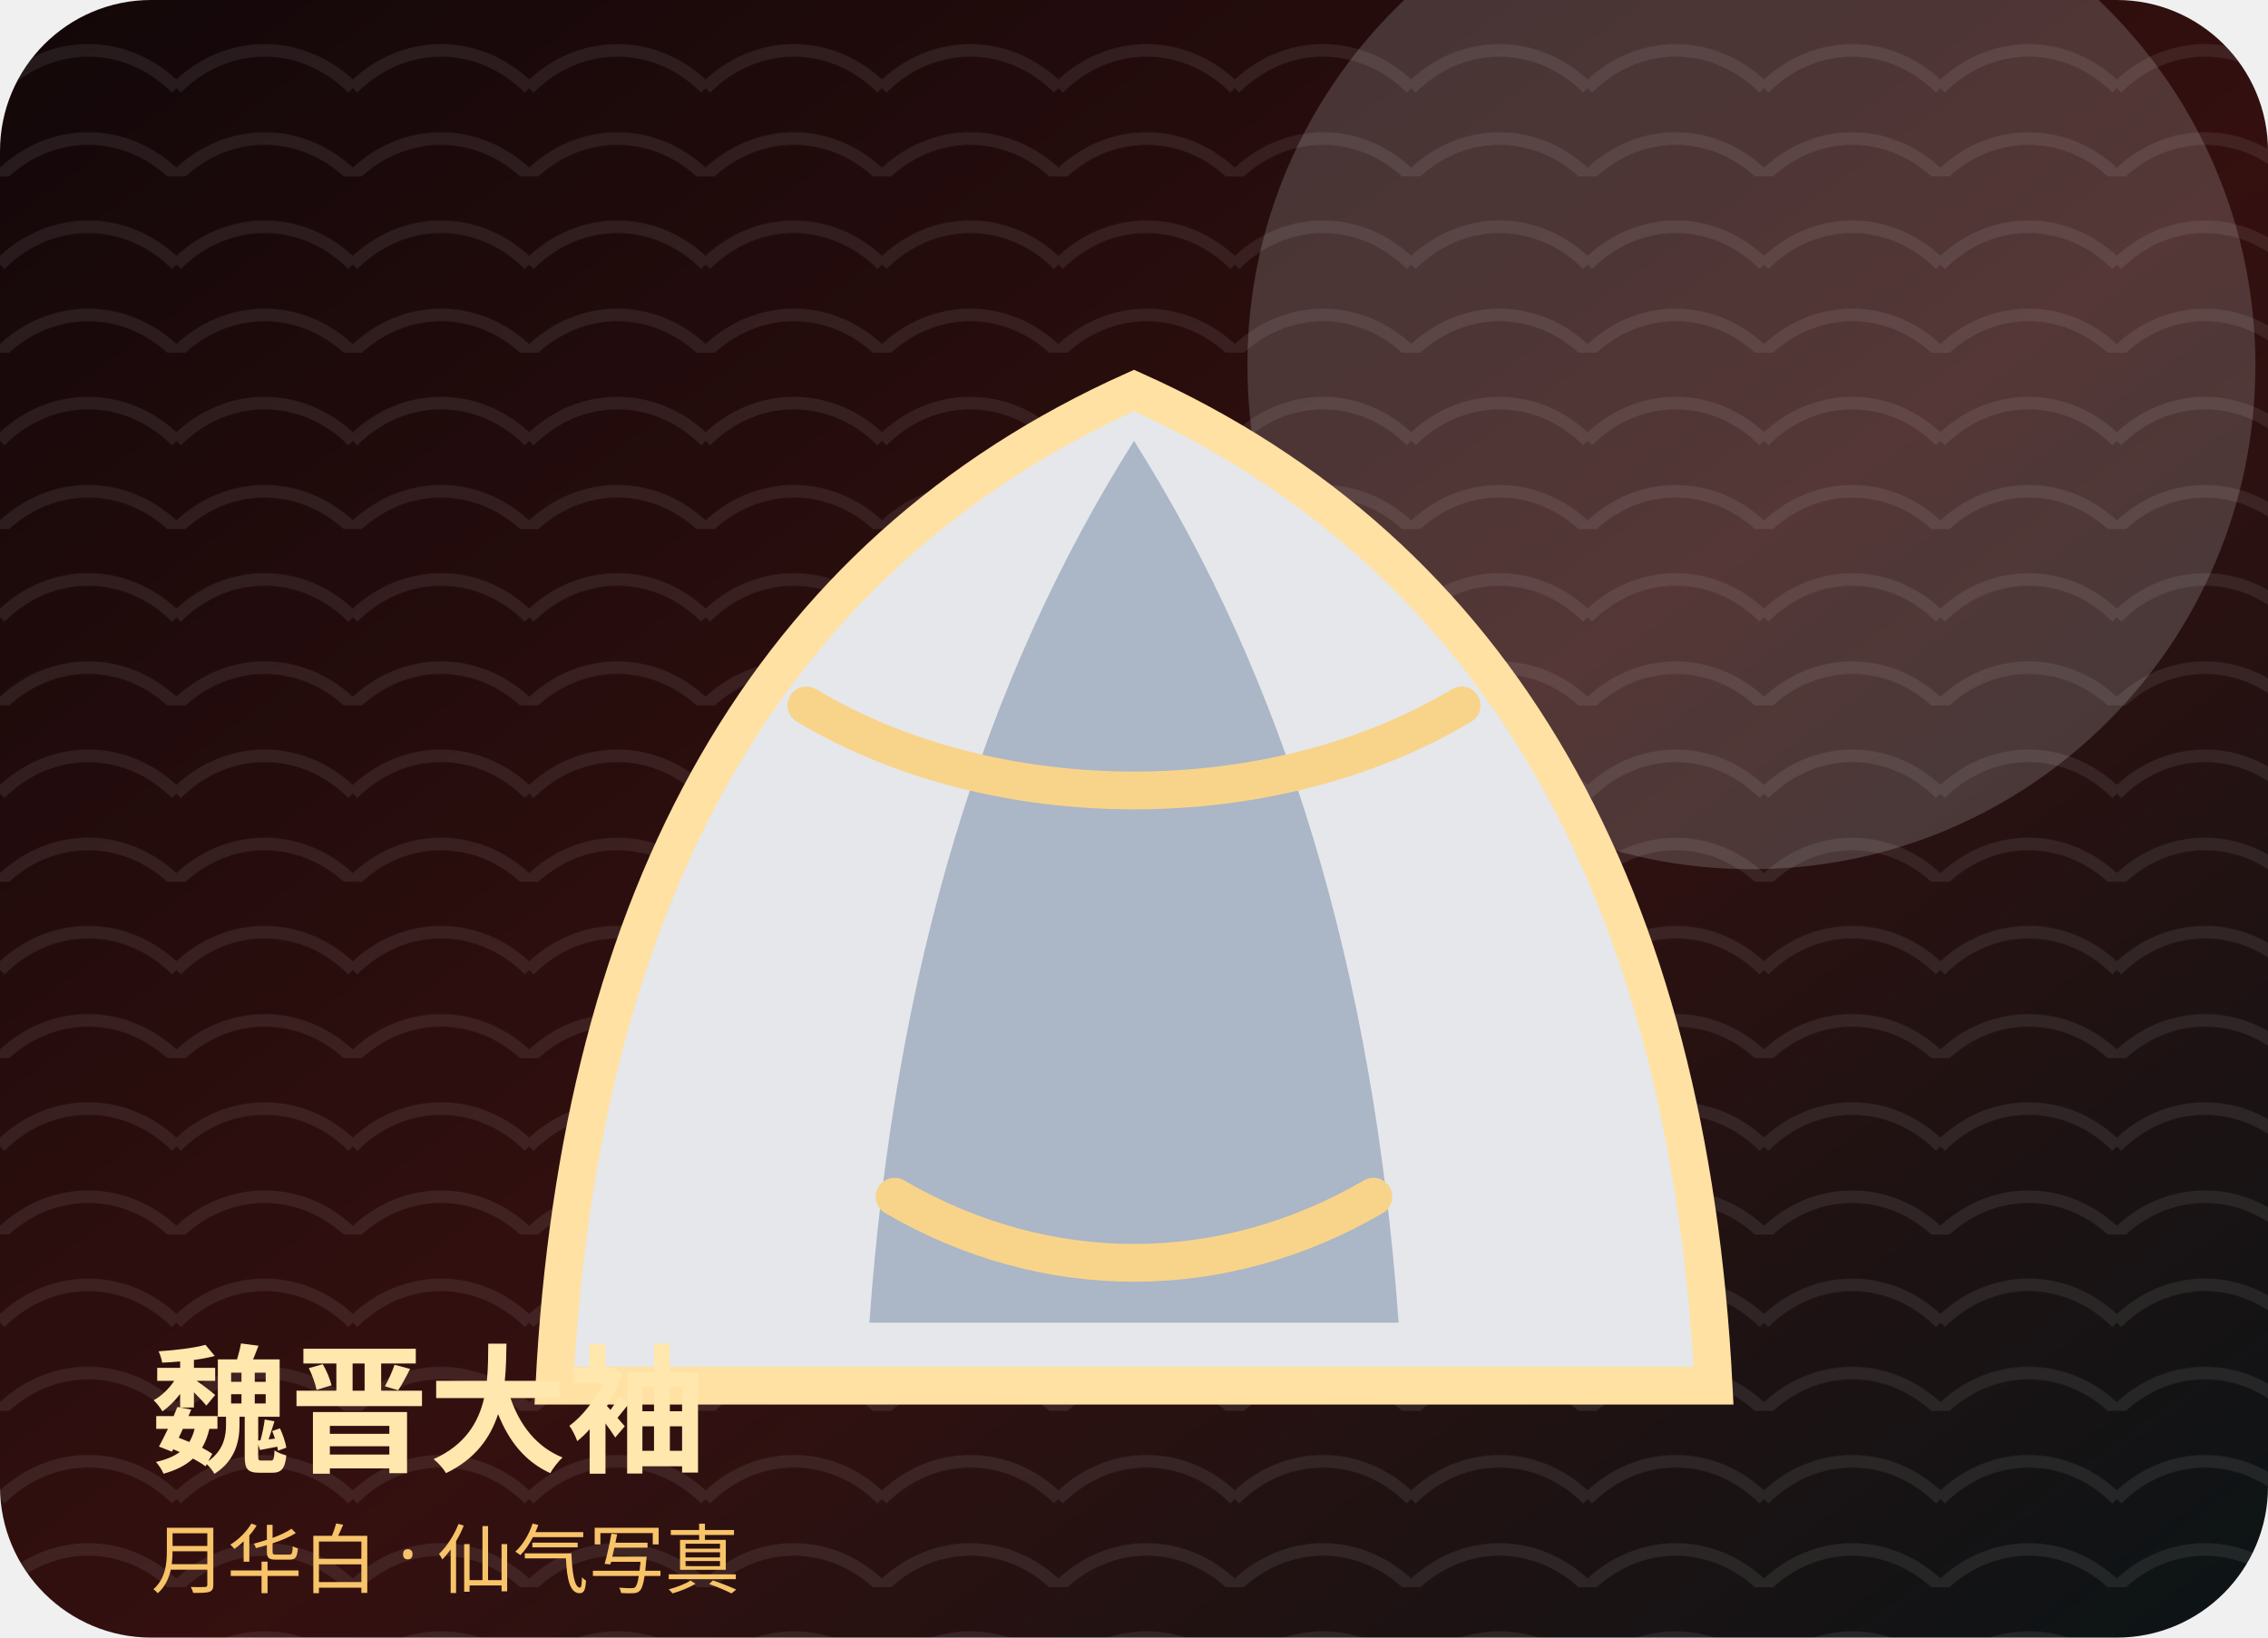
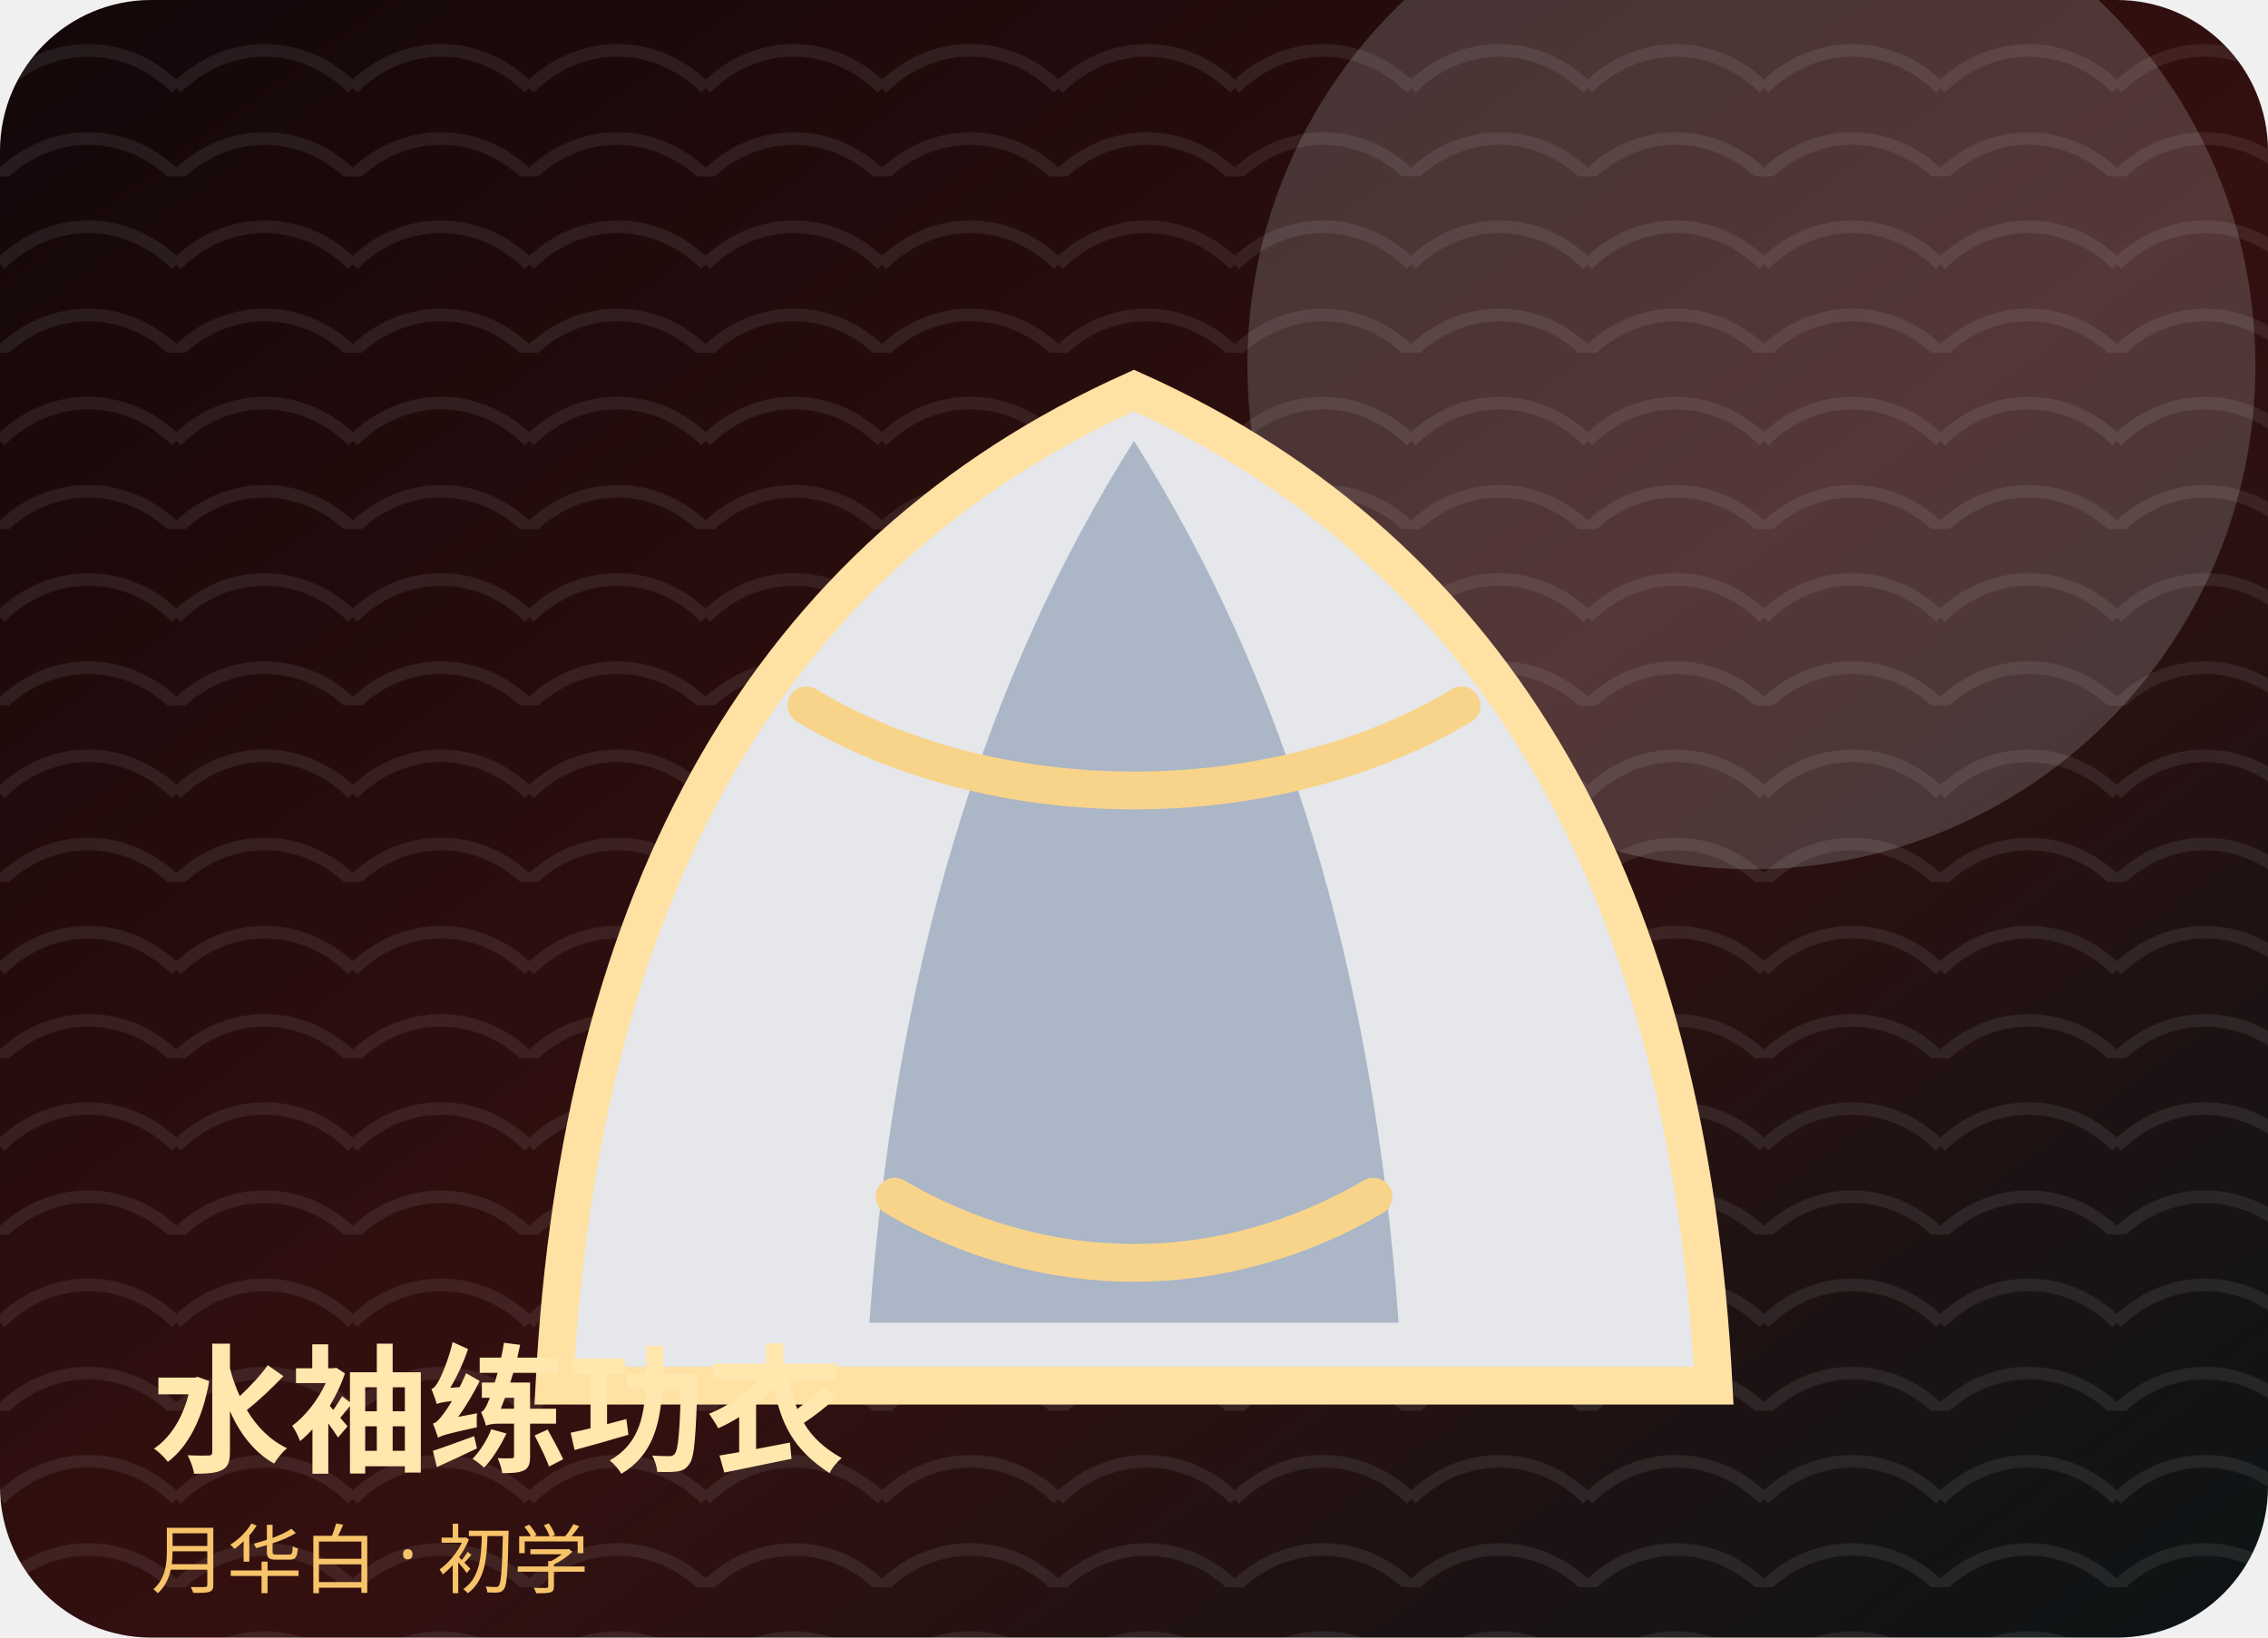
- <svg xmlns="http://www.w3.org/2000/svg" viewBox="0 0 360 260" role="img" aria-label="魏晋大袖">
+ <svg xmlns="http://www.w3.org/2000/svg" viewBox="0 0 360 260" role="img" aria-label="水袖练功衣">
  <defs>
    <linearGradient id="bg" x1="0" x2="1" y1="0" y2="1">
      <stop stop-color="#120709" />
      <stop offset=".55" stop-color="#34100f" />
      <stop offset="1" stop-color="#0b1416" />
    </linearGradient>
    <pattern id="silk" width="28" height="28" patternUnits="userSpaceOnUse">
      <path d="M0 14c8-8 20-8 28 0M0 28c8-8 20-8 28 0" fill="none" stroke="#fff" stroke-opacity=".08" stroke-width="2" />
    </pattern>
  </defs>
  <rect width="360" height="260" rx="24" fill="url(#bg)" />
  <circle cx="278" cy="58" r="80" fill="#e5e7eb" opacity=".18" />
  <rect width="360" height="260" rx="24" fill="url(#silk)" />
  <path d="M180 62c58 26 88 80 92 158H88c4-78 34-132 92-158Z" fill="#e5e7eb" stroke="#ffe1a3" stroke-width="6" />
  <path d="M180 70c24 38 38 84 42 140h-84c4-56 18-102 42-140Z" fill="#94a3b8" opacity=".72" />
  <path d="M128 112c30 18 74 18 104 0M142 190c24 14 52 14 76 0" fill="none" stroke="#f8d48a" stroke-width="6" stroke-linecap="round" />
-   <text x="24" y="232" fill="#ffe7ad" font-family="Microsoft YaHei, Noto Sans SC, sans-serif" font-size="22" font-weight="700">魏晋大袖</text>
-   <text x="24" y="252" fill="#f8c469" font-family="Microsoft YaHei, Noto Sans SC, sans-serif" font-size="12">月华白 · 仙气写真</text>
+   <text x="24" y="232" fill="#ffe7ad" font-family="Microsoft YaHei, Noto Sans SC, sans-serif" font-size="22" font-weight="700">水袖练功衣</text>
+   <text x="24" y="252" fill="#f8c469" font-family="Microsoft YaHei, Noto Sans SC, sans-serif" font-size="12">月华白 · 初学</text>
</svg>
